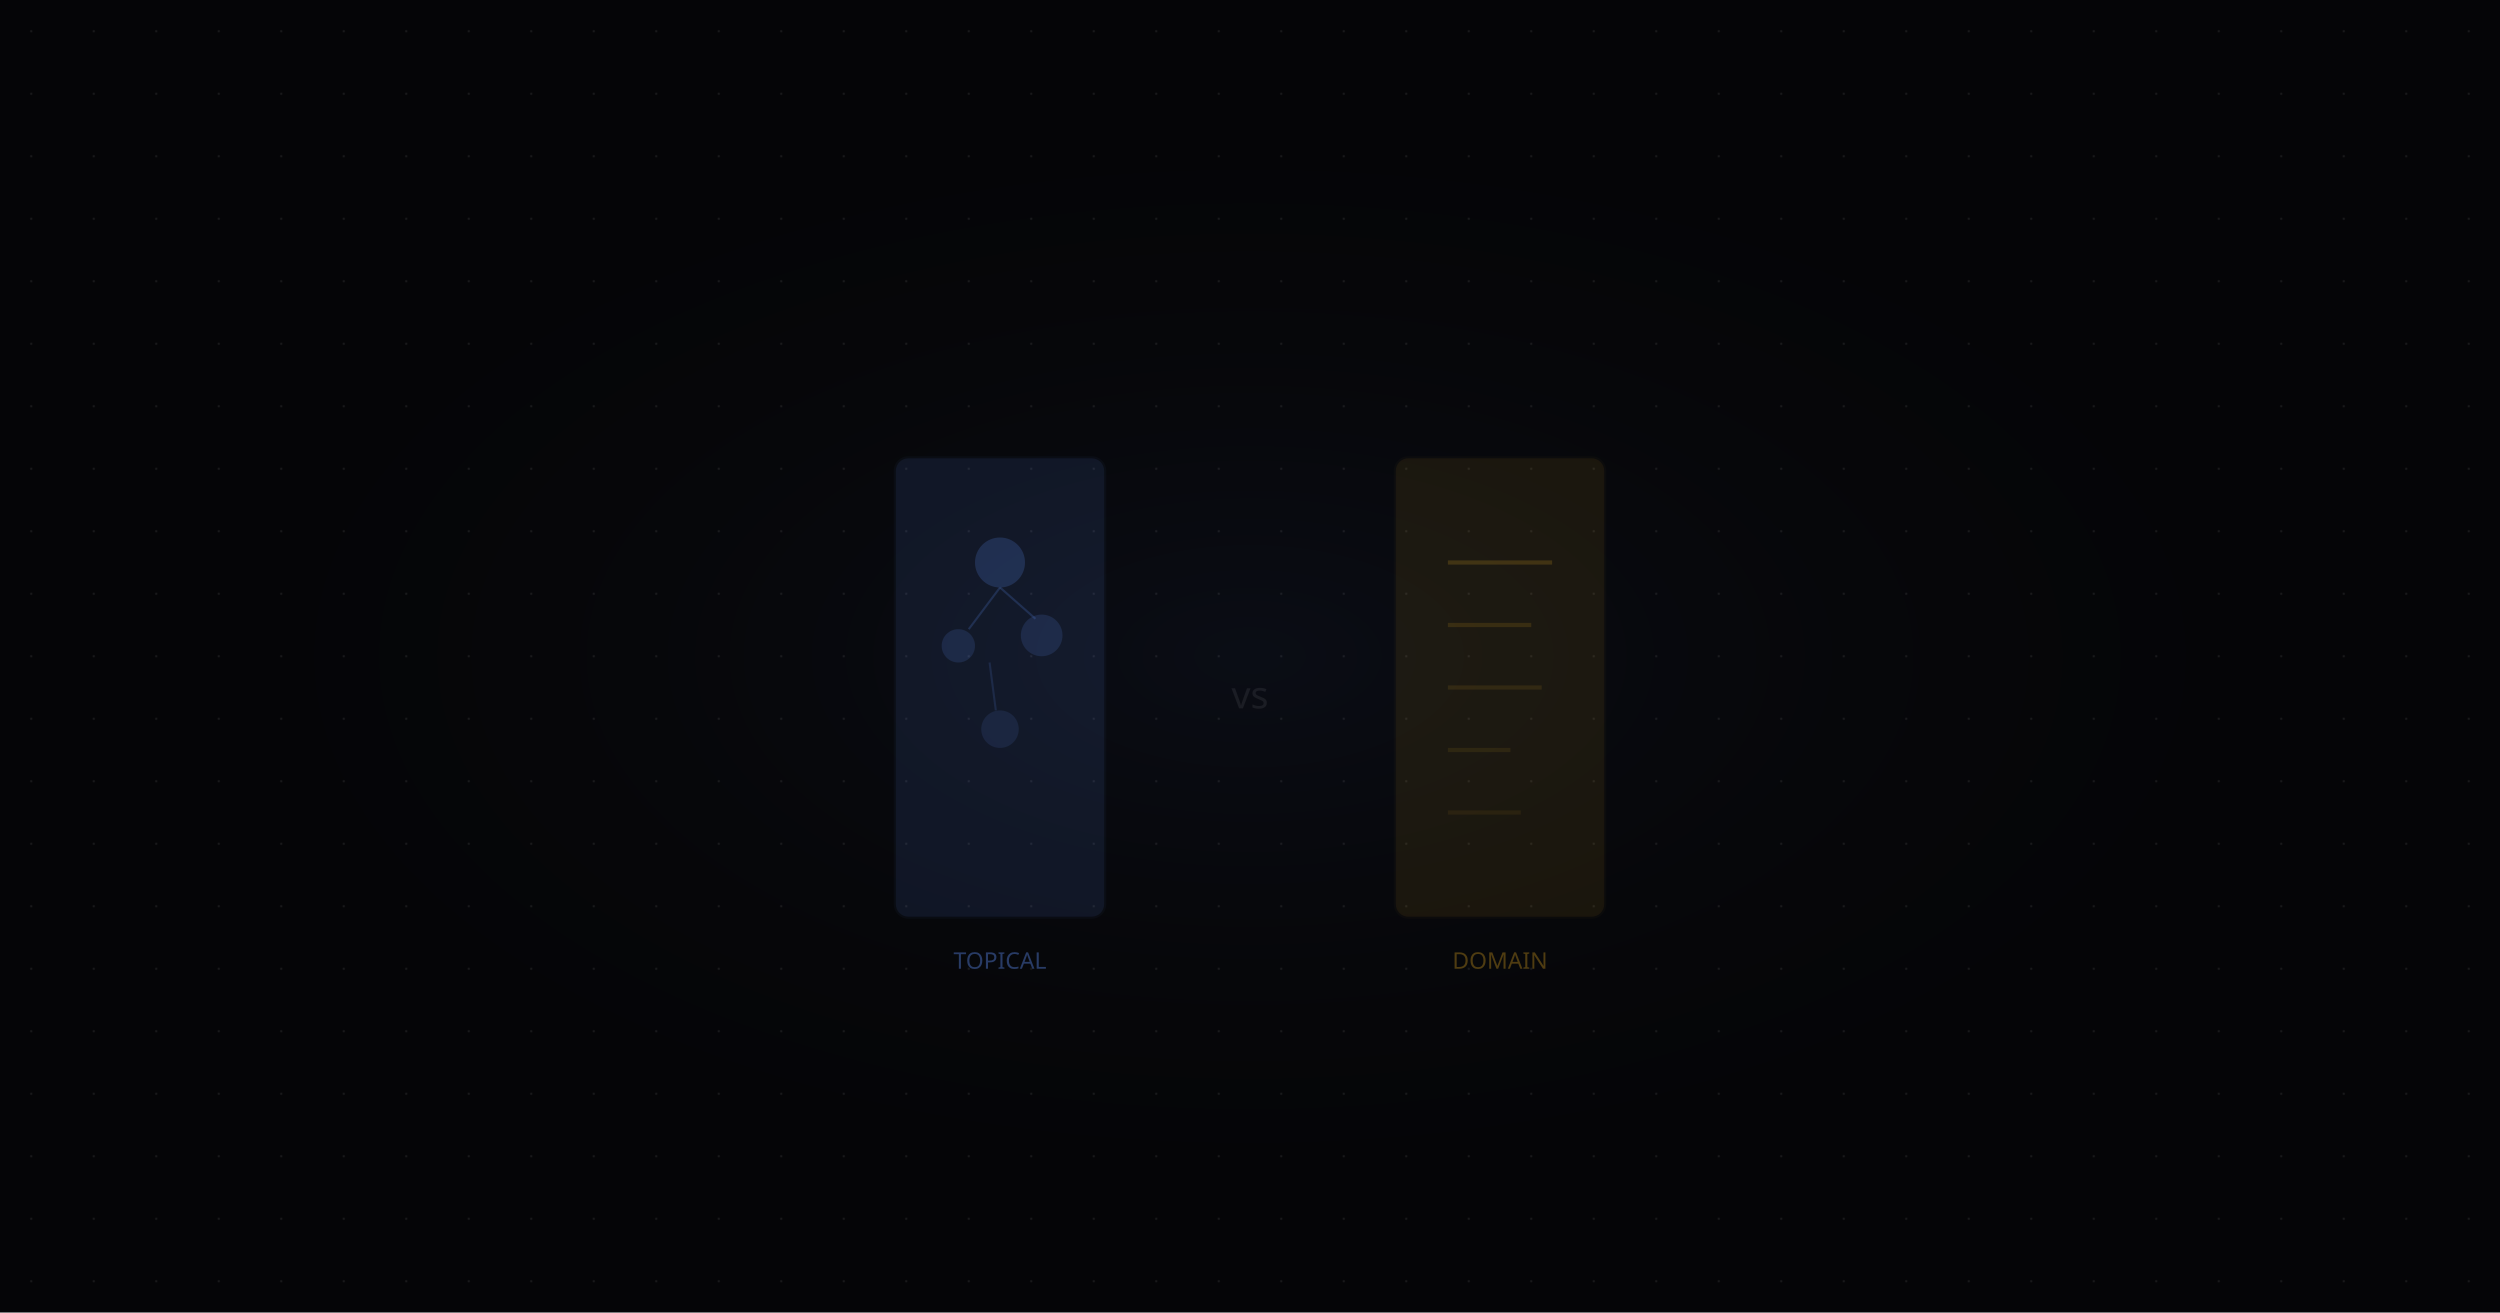
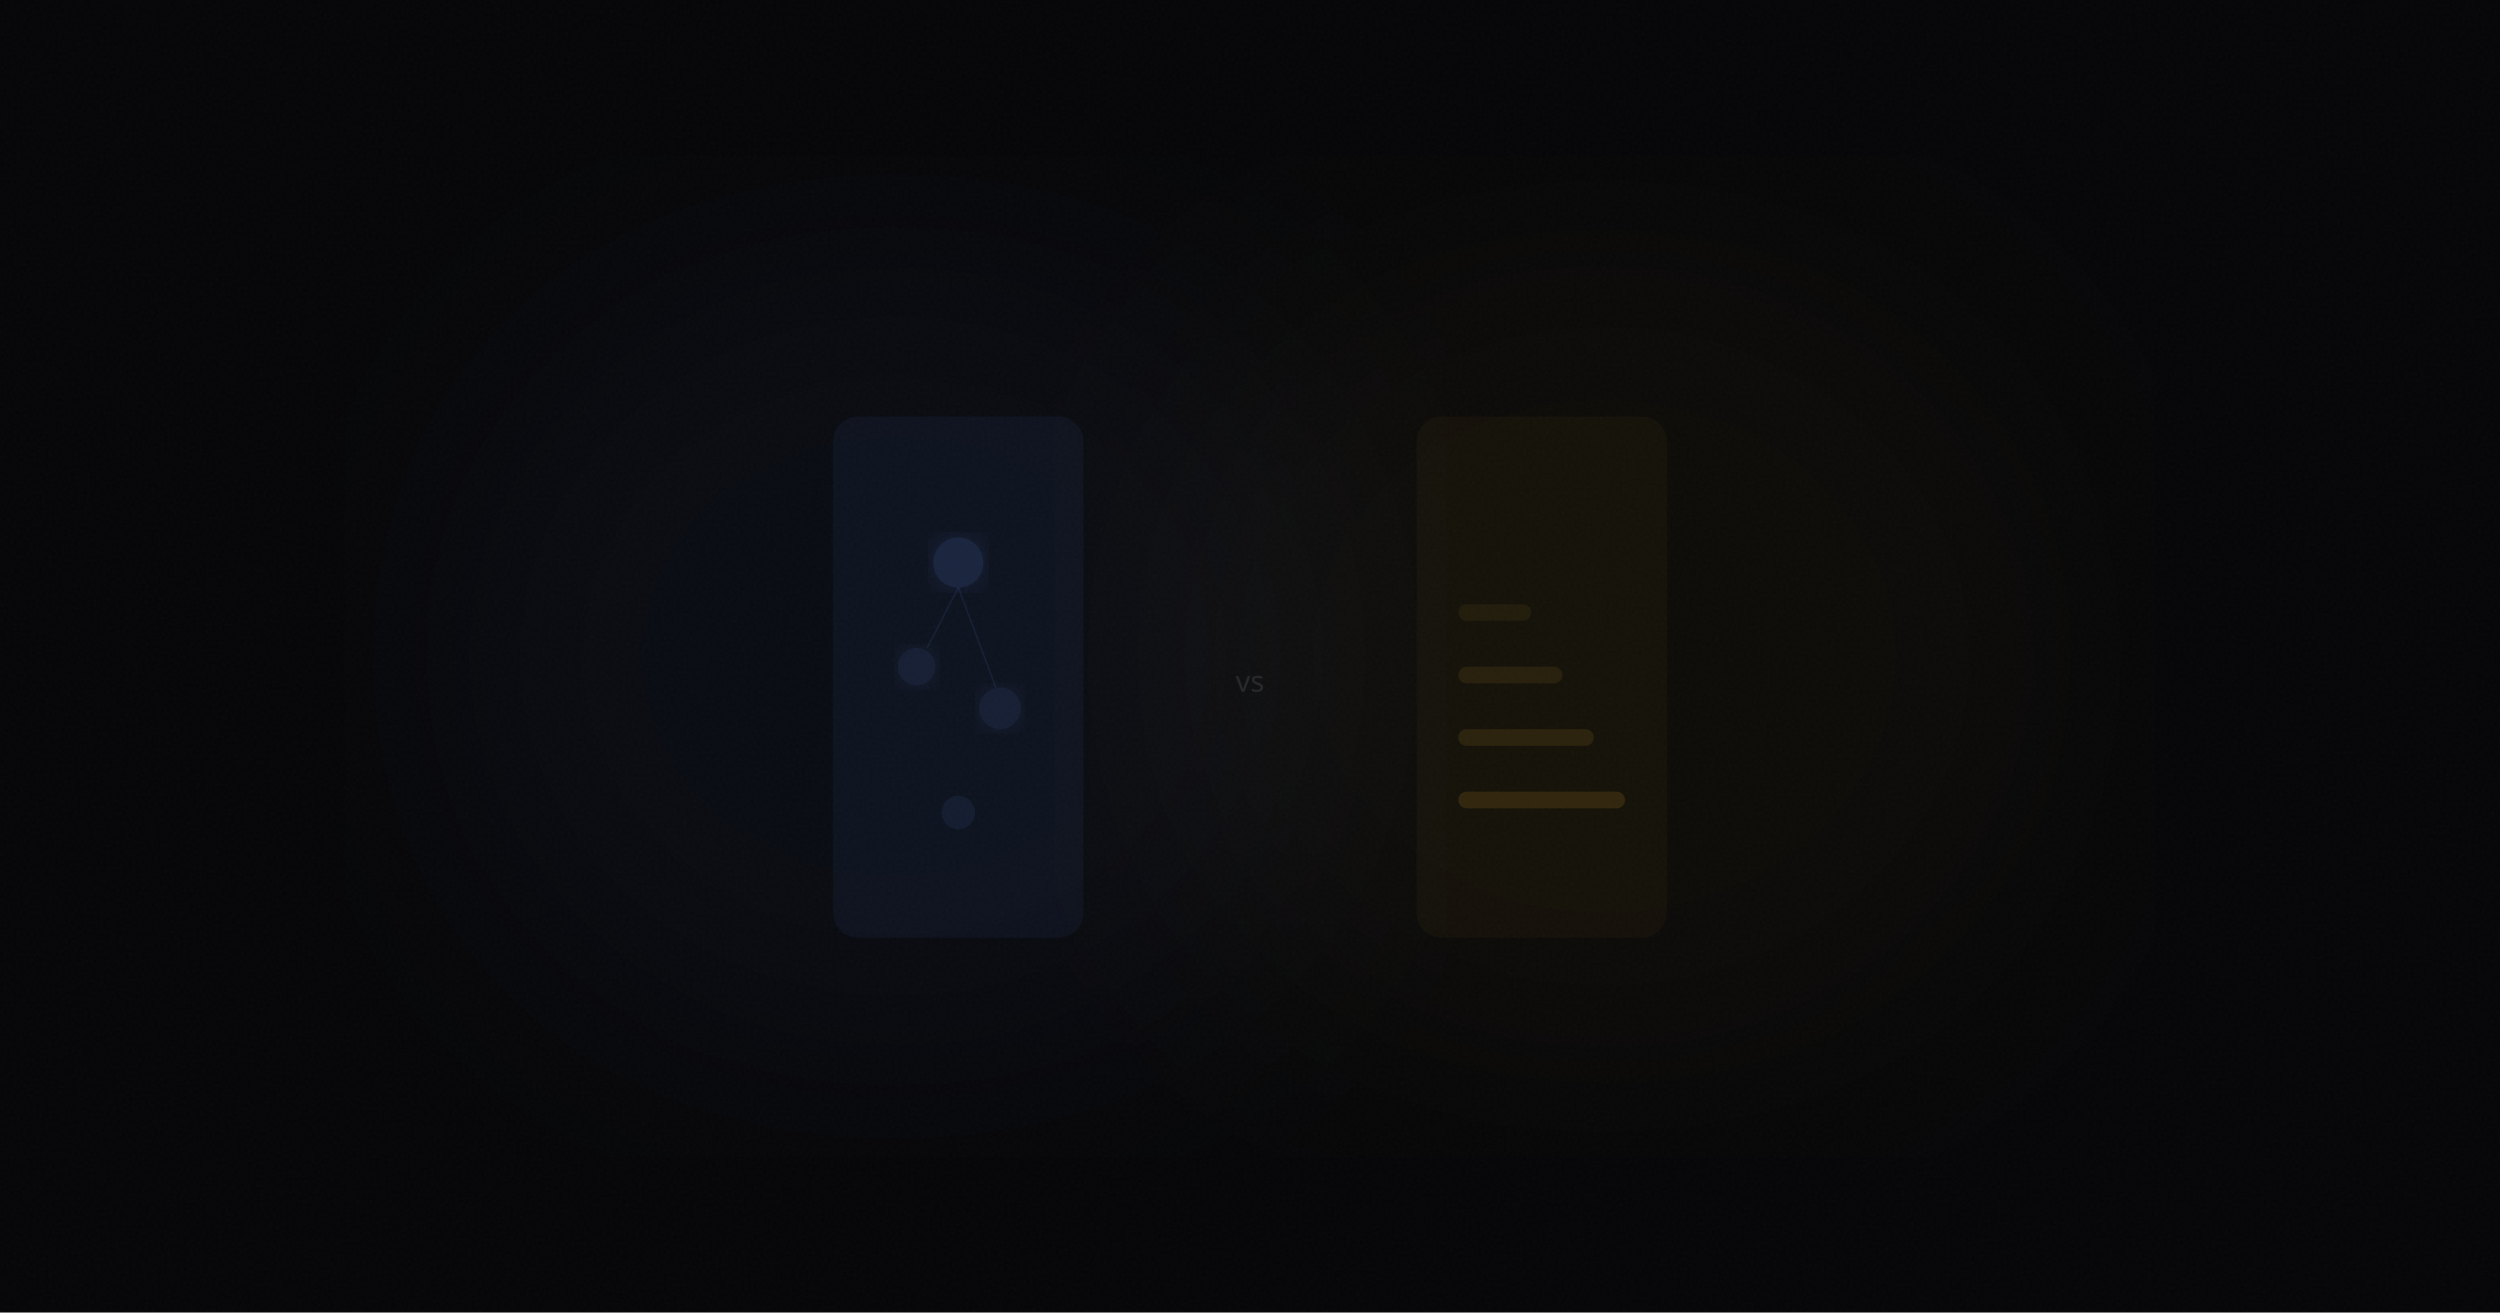
<svg xmlns="http://www.w3.org/2000/svg" viewBox="0 0 1200 630">
  <defs>
-     <pattern id="dots" x="0" y="0" width="30" height="30" patternUnits="userSpaceOnUse">
-       <circle cx="15" cy="15" r="0.6" fill="#ffffff12" />
-     </pattern>
-     <radialGradient id="glow" cx="50%" cy="50%" r="45%">
-       <stop offset="0%" stop-color="#5B8AEF" stop-opacity="0.06" />
-       <stop offset="100%" stop-color="#050507" stop-opacity="0" />
-     </radialGradient>
+     <filter id="noise" x="0" y="0" width="100%" height="100%">
+       <feTurbulence type="fractalNoise" baseFrequency="0.65" numOctaves="3" stitchTiles="stitch" />
+       <feColorMatrix type="saturate" values="0" />
+     </filter>
+     <filter id="blur-lg">
+       <feGaussianBlur stdDeviation="60" />
+     </filter>
+     <filter id="blur-md">
+       <feGaussianBlur stdDeviation="35" />
+     </filter>
+     <filter id="blur-sm">
+       <feGaussianBlur stdDeviation="18" />
+     </filter>
+     <filter id="glow">
+       <feGaussianBlur stdDeviation="6" result="blur" />
+       <feMerge>
+         <feMergeNode in="blur" />
+         <feMergeNode in="SourceGraphic" />
+       </feMerge>
+     </filter>
+     <filter id="glow-strong">
+       <feGaussianBlur stdDeviation="12" result="blur" />
+       <feMerge>
+         <feMergeNode in="blur" />
+         <feMergeNode in="SourceGraphic" />
+       </feMerge>
+     </filter>
  </defs>
  <rect width="1200" height="630" fill="#050507" />
-   <rect width="1200" height="630" fill="url(#glow)" />
-   <rect width="1200" height="630" fill="url(#dots)" />
-   <rect x="430" y="220" width="100" height="220" rx="6" fill="#5B8AEF" opacity="0.12" stroke="#5B8AEF" stroke-width="2" stroke-opacity="0.3" />
-   <circle cx="480" cy="270" r="12" fill="#5B8AEF" opacity="0.2" />
-   <circle cx="460" cy="310" r="8" fill="#5B8AEF" opacity="0.15" />
-   <circle cx="500" cy="305" r="10" fill="#5B8AEF" opacity="0.15" />
-   <circle cx="480" cy="350" r="9" fill="#5B8AEF" opacity="0.12" />
-   <line x1="480" y1="282" x2="465" y2="302" stroke="#5B8AEF" stroke-width="1" opacity="0.2" />
-   <line x1="480" y1="282" x2="497" y2="297" stroke="#5B8AEF" stroke-width="1" opacity="0.2" />
-   <line x1="475" y1="318" x2="478" y2="341" stroke="#5B8AEF" stroke-width="1" opacity="0.15" />
-   <rect x="670" y="220" width="100" height="220" rx="6" fill="#d79f1e" opacity="0.1" stroke="#d79f1e" stroke-width="2" stroke-opacity="0.25" />
-   <line x1="695" y1="270" x2="745" y2="270" stroke="#d79f1e" stroke-width="2" opacity="0.2" />
-   <line x1="695" y1="300" x2="735" y2="300" stroke="#d79f1e" stroke-width="2" opacity="0.15" />
-   <line x1="695" y1="330" x2="740" y2="330" stroke="#d79f1e" stroke-width="2" opacity="0.12" />
-   <line x1="695" y1="360" x2="725" y2="360" stroke="#d79f1e" stroke-width="2" opacity="0.1" />
-   <line x1="695" y1="390" x2="730" y2="390" stroke="#d79f1e" stroke-width="2" opacity="0.08" />
-   <text x="600" y="340" text-anchor="middle" fill="#ffffff12" font-family="system-ui" font-size="18">vs</text>
-   <text x="480" y="465" text-anchor="middle" fill="#5B8AEF" font-family="system-ui" font-size="11" opacity="0.4">TOPICAL</text>
-   <text x="720" y="465" text-anchor="middle" fill="#d79f1e" font-family="system-ui" font-size="11" opacity="0.35">DOMAIN</text>
+   <ellipse cx="430" cy="315" rx="220" ry="200" fill="#5B8AEF" opacity="0.05" filter="url(#blur-lg)" />
+   <ellipse cx="770" cy="315" rx="220" ry="200" fill="#d79f1e" opacity="0.04" filter="url(#blur-lg)" />
+   <rect x="400" y="200" width="120" height="250" rx="12" fill="#5B8AEF" opacity="0.06" stroke="#5B8AEF" stroke-width="1" stroke-opacity="0.12" />
+   <circle cx="460" cy="270" r="12" fill="#5B8AEF" opacity="0.15" filter="url(#glow)" />
+   <circle cx="440" cy="320" r="9" fill="#5B8AEF" opacity="0.1" filter="url(#glow)" />
+   <circle cx="480" cy="340" r="10" fill="#5B8AEF" opacity="0.1" filter="url(#glow)" />
+   <circle cx="460" cy="390" r="8" fill="#5B8AEF" opacity="0.08" />
+   <line x1="460" y1="282" x2="445" y2="311" stroke="#5B8AEF" stroke-width="0.8" opacity="0.1" />
+   <line x1="460" y1="282" x2="478" y2="330" stroke="#5B8AEF" stroke-width="0.8" opacity="0.1" />
+   <rect x="680" y="200" width="120" height="250" rx="12" fill="#d79f1e" opacity="0.04" stroke="#d79f1e" stroke-width="1" stroke-opacity="0.1" />
+   <rect x="700" y="380" width="80" height="8" rx="4" fill="#d79f1e" opacity="0.15" />
+   <rect x="700" y="350" width="65" height="8" rx="4" fill="#d79f1e" opacity="0.12" />
+   <rect x="700" y="320" width="50" height="8" rx="4" fill="#d79f1e" opacity="0.1" />
+   <rect x="700" y="290" width="35" height="8" rx="4" fill="#d79f1e" opacity="0.07" />
+   <text x="600" y="332" text-anchor="middle" fill="white" font-family="system-ui,sans-serif" font-size="14" font-weight="300" opacity="0.1">vs</text>
+   <rect width="1200" height="630" filter="url(#noise)" opacity="0.03" />
</svg>
